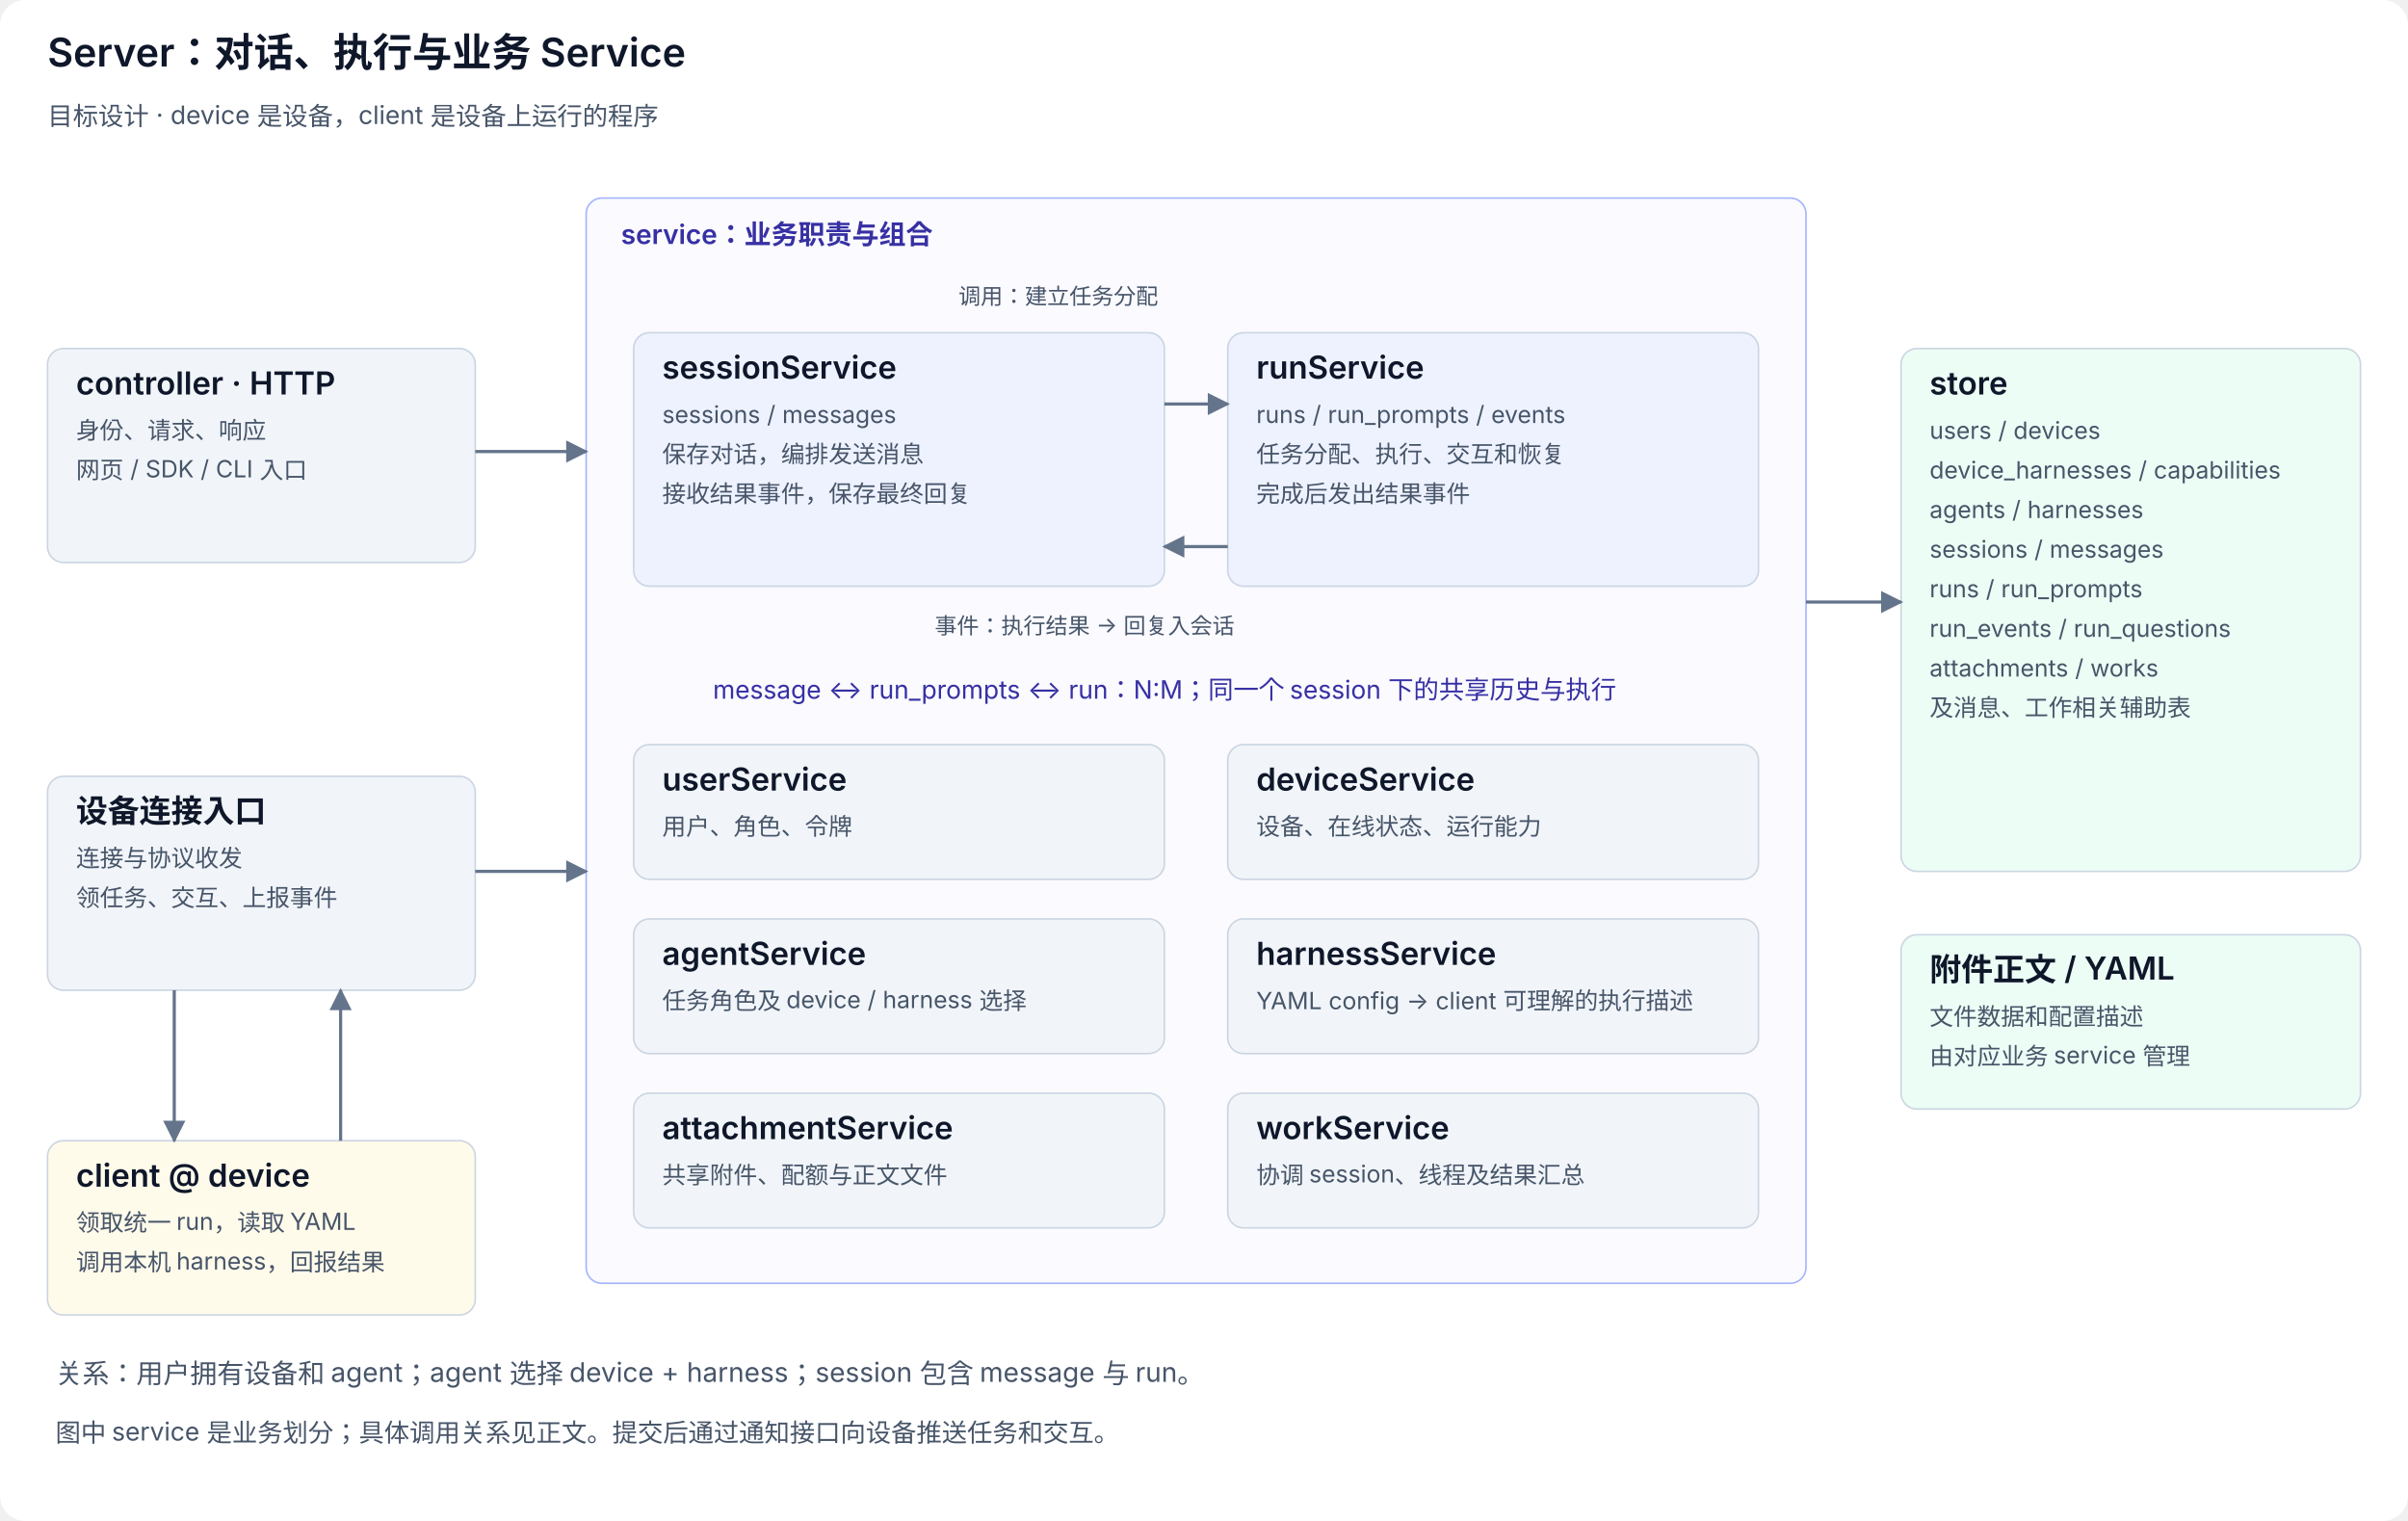
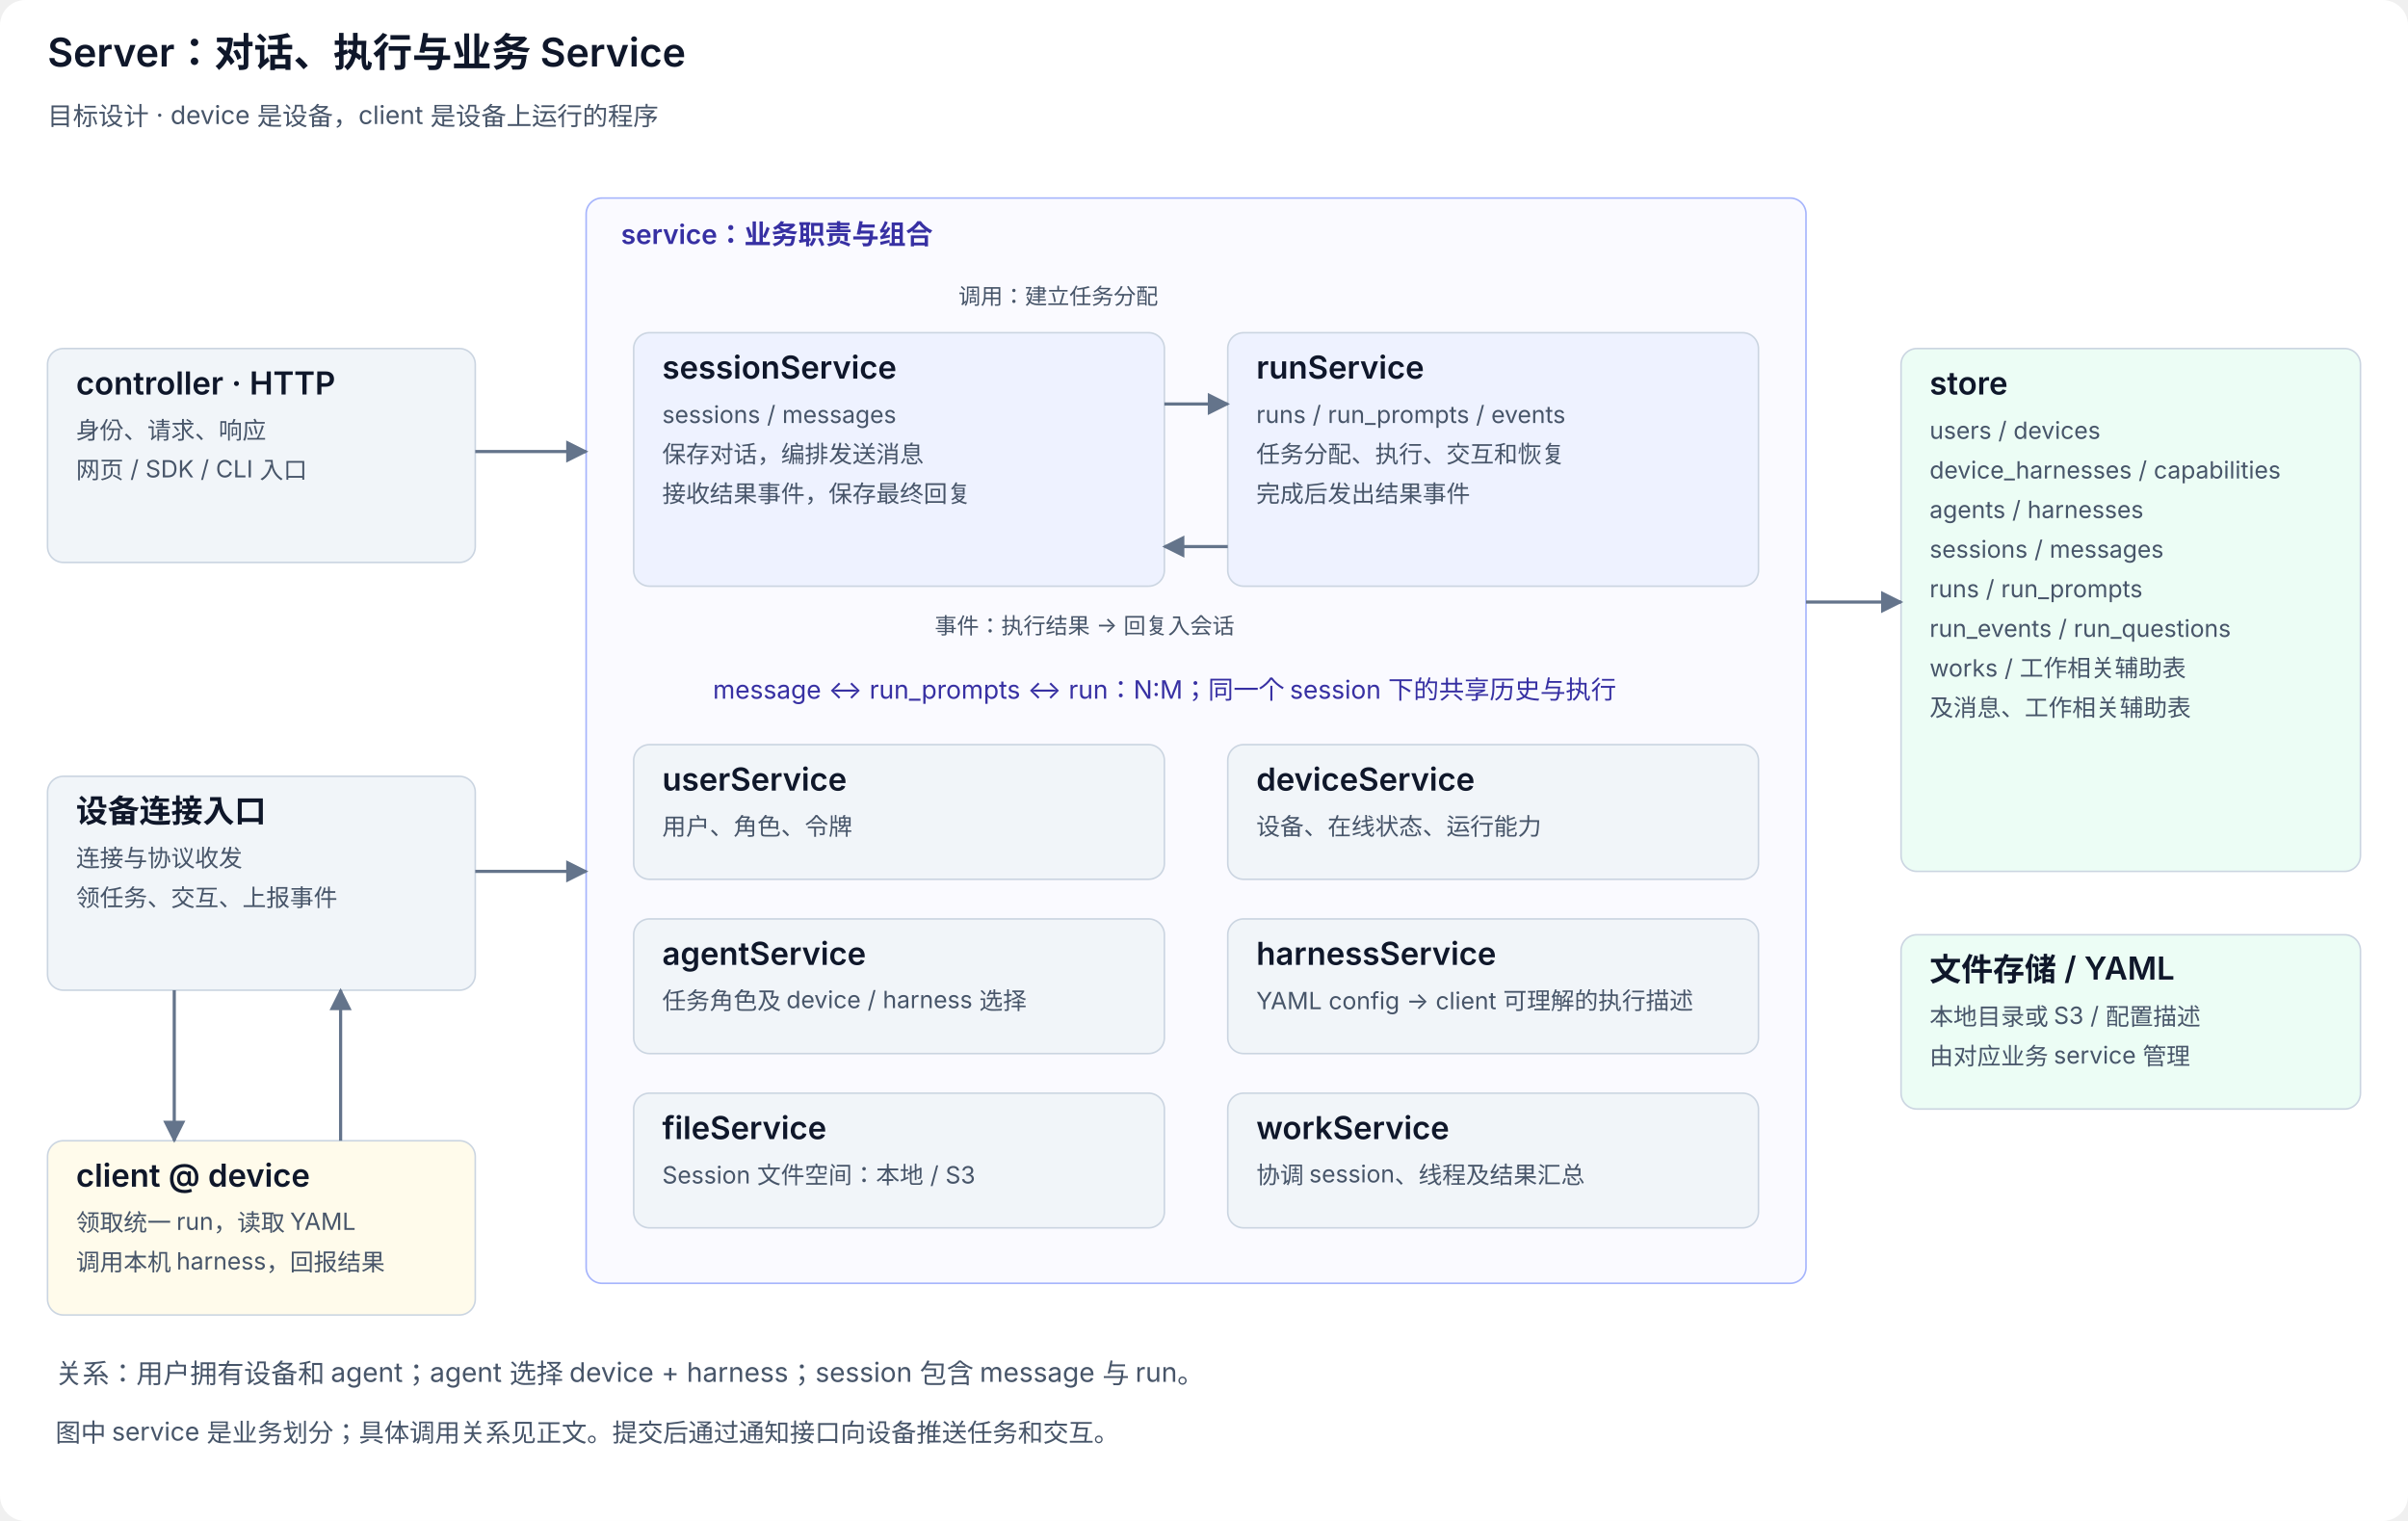
<svg xmlns="http://www.w3.org/2000/svg" width="1520" height="960" viewBox="0 0 1520 960" font-family="-apple-system, Segoe UI, PingFang SC, Microsoft YaHei, sans-serif" role="img" aria-labelledby="title desc">
  <defs>
    <marker id="a" viewBox="0 0 10 10" refX="9" refY="5" markerWidth="7" markerHeight="7" orient="auto-start-reverse">
      <path d="M0,0 L10,5 L0,10 z" fill="#64748b" />
    </marker>
  </defs>
  <rect width="1520" height="960" rx="16" fill="white" />
  <text x="30" y="42" font-size="25" fill="#0f172a" font-weight="600">Server：对话、执行与业务 Service</text>
  <text x="30" y="79" font-size="16" fill="#475569">目标设计 · device 是设备，client 是设备上运行的程序</text>
  <rect x="370" y="125" width="770" height="685" rx="10" fill="#fafaff" stroke="#a5b4fc" />
  <text x="392" y="154" font-size="17" fill="#3730a3" font-weight="600">service：业务职责与组合</text>
  <rect x="400" y="210" width="335" height="160" rx="10" fill="#eef2ff" stroke="#cbd5e1" />
  <text x="418" y="239" font-size="20" fill="#0f172a" font-weight="600">sessionService</text>
  <text x="418" y="267" font-size="15" fill="#475569">sessions / messages</text>
  <text x="418" y="292" font-size="15" fill="#475569">保存对话，编排发送消息</text>
  <text x="418" y="317" font-size="15" fill="#475569">接收结果事件，保存最终回复</text>
  <rect x="775" y="210" width="335" height="160" rx="10" fill="#eef2ff" stroke="#cbd5e1" />
  <text x="793" y="239" font-size="20" fill="#0f172a" font-weight="600">runService</text>
  <text x="793" y="267" font-size="15" fill="#475569">runs / run_prompts / events</text>
  <text x="793" y="292" font-size="15" fill="#475569">任务分配、执行、交互和恢复</text>
  <text x="793" y="317" font-size="15" fill="#475569">完成后发出结果事件</text>
  <path d="M735 255 H775" fill="none" stroke="#64748b" stroke-width="2" marker-end="url(#a)" />
  <text x="605" y="192" font-size="14" fill="#475569">调用：建立任务分配</text>
  <path d="M775 345 H735" fill="none" stroke="#64748b" stroke-width="2" marker-end="url(#a)" />
  <text x="590" y="400" font-size="14" fill="#475569">事件：执行结果 → 回复入会话</text>
  <text x="450" y="441" font-size="16" fill="#3730a3">message ↔ run_prompts ↔ run：N:M；同一个 session 下的共享历史与执行</text>
  <rect x="400" y="470" width="335" height="85" rx="10" fill="#f1f5f9" stroke="#cbd5e1" />
  <text x="418" y="499" font-size="20" fill="#0f172a" font-weight="600">userService</text>
  <text x="418" y="527" font-size="15" fill="#475569">用户、角色、令牌</text>
  <rect x="775" y="470" width="335" height="85" rx="10" fill="#f1f5f9" stroke="#cbd5e1" />
  <text x="793" y="499" font-size="20" fill="#0f172a" font-weight="600">deviceService</text>
  <text x="793" y="527" font-size="15" fill="#475569">设备、在线状态、运行能力</text>
  <rect x="400" y="580" width="335" height="85" rx="10" fill="#f1f5f9" stroke="#cbd5e1" />
  <text x="418" y="609" font-size="20" fill="#0f172a" font-weight="600">agentService</text>
  <text x="418" y="637" font-size="15" fill="#475569">任务角色及 device / harness 选择</text>
  <rect x="775" y="580" width="335" height="85" rx="10" fill="#f1f5f9" stroke="#cbd5e1" />
  <text x="793" y="609" font-size="20" fill="#0f172a" font-weight="600">harnessService</text>
  <text x="793" y="637" font-size="15" fill="#475569">YAML config → client 可理解的执行描述</text>
  <rect x="400" y="690" width="335" height="85" rx="10" fill="#f1f5f9" stroke="#cbd5e1" />
-   <text x="418" y="719" font-size="20" fill="#0f172a" font-weight="600">attachmentService</text>
-   <text x="418" y="747" font-size="15" fill="#475569">共享附件、配额与正文文件</text>
+   <text x="418" y="719" font-size="20" fill="#0f172a" font-weight="600">fileService</text>
+   <text x="418" y="747" font-size="15" fill="#475569">Session 文件空间：本地 / S3</text>
  <rect x="775" y="690" width="335" height="85" rx="10" fill="#f1f5f9" stroke="#cbd5e1" />
  <text x="793" y="719" font-size="20" fill="#0f172a" font-weight="600">workService</text>
  <text x="793" y="747" font-size="15" fill="#475569">协调 session、线程及结果汇总</text>
  <rect x="30" y="220" width="270" height="135" rx="10" fill="#f1f5f9" stroke="#cbd5e1" />
  <text x="48" y="249" font-size="20" fill="#0f172a" font-weight="600">controller · HTTP</text>
  <text x="48" y="277" font-size="15" fill="#475569">身份、请求、响应</text>
  <text x="48" y="302" font-size="15" fill="#475569">网页 / SDK / CLI 入口</text>
  <rect x="30" y="490" width="270" height="135" rx="10" fill="#f1f5f9" stroke="#cbd5e1" />
  <text x="48" y="519" font-size="20" fill="#0f172a" font-weight="600">设备连接入口</text>
  <text x="48" y="547" font-size="15" fill="#475569">连接与协议收发</text>
  <text x="48" y="572" font-size="15" fill="#475569">领任务、交互、上报事件</text>
  <path d="M300 285 H370" fill="none" stroke="#64748b" stroke-width="2" marker-end="url(#a)" />
  <path d="M300 550 H370" fill="none" stroke="#64748b" stroke-width="2" marker-end="url(#a)" />
  <rect x="1200" y="220" width="290" height="330" rx="10" fill="#ecfdf5" stroke="#cbd5e1" />
  <text x="1218" y="249" font-size="20" fill="#0f172a" font-weight="600">store</text>
  <text x="1218" y="277" font-size="15" fill="#475569">users / devices</text>
  <text x="1218" y="302" font-size="15" fill="#475569">device_harnesses / capabilities</text>
  <text x="1218" y="327" font-size="15" fill="#475569">agents / harnesses</text>
  <text x="1218" y="352" font-size="15" fill="#475569">sessions / messages</text>
  <text x="1218" y="377" font-size="15" fill="#475569">runs / run_prompts</text>
  <text x="1218" y="402" font-size="15" fill="#475569">run_events / run_questions</text>
-   <text x="1218" y="427" font-size="15" fill="#475569">attachments / works</text>
+   <text x="1218" y="427" font-size="15" fill="#475569">works / 工作相关辅助表</text>
  <text x="1218" y="452" font-size="15" fill="#475569">及消息、工作相关辅助表</text>
  <path d="M1140 380 H1200" fill="none" stroke="#64748b" stroke-width="2" marker-end="url(#a)" />
  <rect x="1200" y="590" width="290" height="110" rx="10" fill="#ecfdf5" stroke="#cbd5e1" />
-   <text x="1218" y="619" font-size="20" fill="#0f172a" font-weight="600">附件正文 / YAML</text>
-   <text x="1218" y="647" font-size="15" fill="#475569">文件数据和配置描述</text>
+   <text x="1218" y="619" font-size="20" fill="#0f172a" font-weight="600">文件存储 / YAML</text>
+   <text x="1218" y="647" font-size="15" fill="#475569">本地目录或 S3 / 配置描述</text>
  <text x="1218" y="672" font-size="15" fill="#475569">由对应业务 service 管理</text>
  <rect x="30" y="720" width="270" height="110" rx="10" fill="#fffbeb" stroke="#cbd5e1" />
  <text x="48" y="749" font-size="20" fill="#0f172a" font-weight="600">client @ device</text>
  <text x="48" y="777" font-size="15" fill="#475569">领取统一 run，读取 YAML</text>
  <text x="48" y="802" font-size="15" fill="#475569">调用本机 harness，回报结果</text>
  <path d="M110 625 V720" fill="none" stroke="#64748b" stroke-width="2" marker-end="url(#a)" />
  <path d="M215 720 V625" fill="none" stroke="#64748b" stroke-width="2" marker-end="url(#a)" />
  <text x="35" y="873" font-size="17" fill="#475569">关系：用户拥有设备和 agent；agent 选择 device + harness；session 包含 message 与 run。</text>
  <text x="35" y="910" font-size="16" fill="#475569">图中 service 是业务划分；具体调用关系见正文。提交后通过通知接口向设备推送任务和交互。</text>
</svg>
